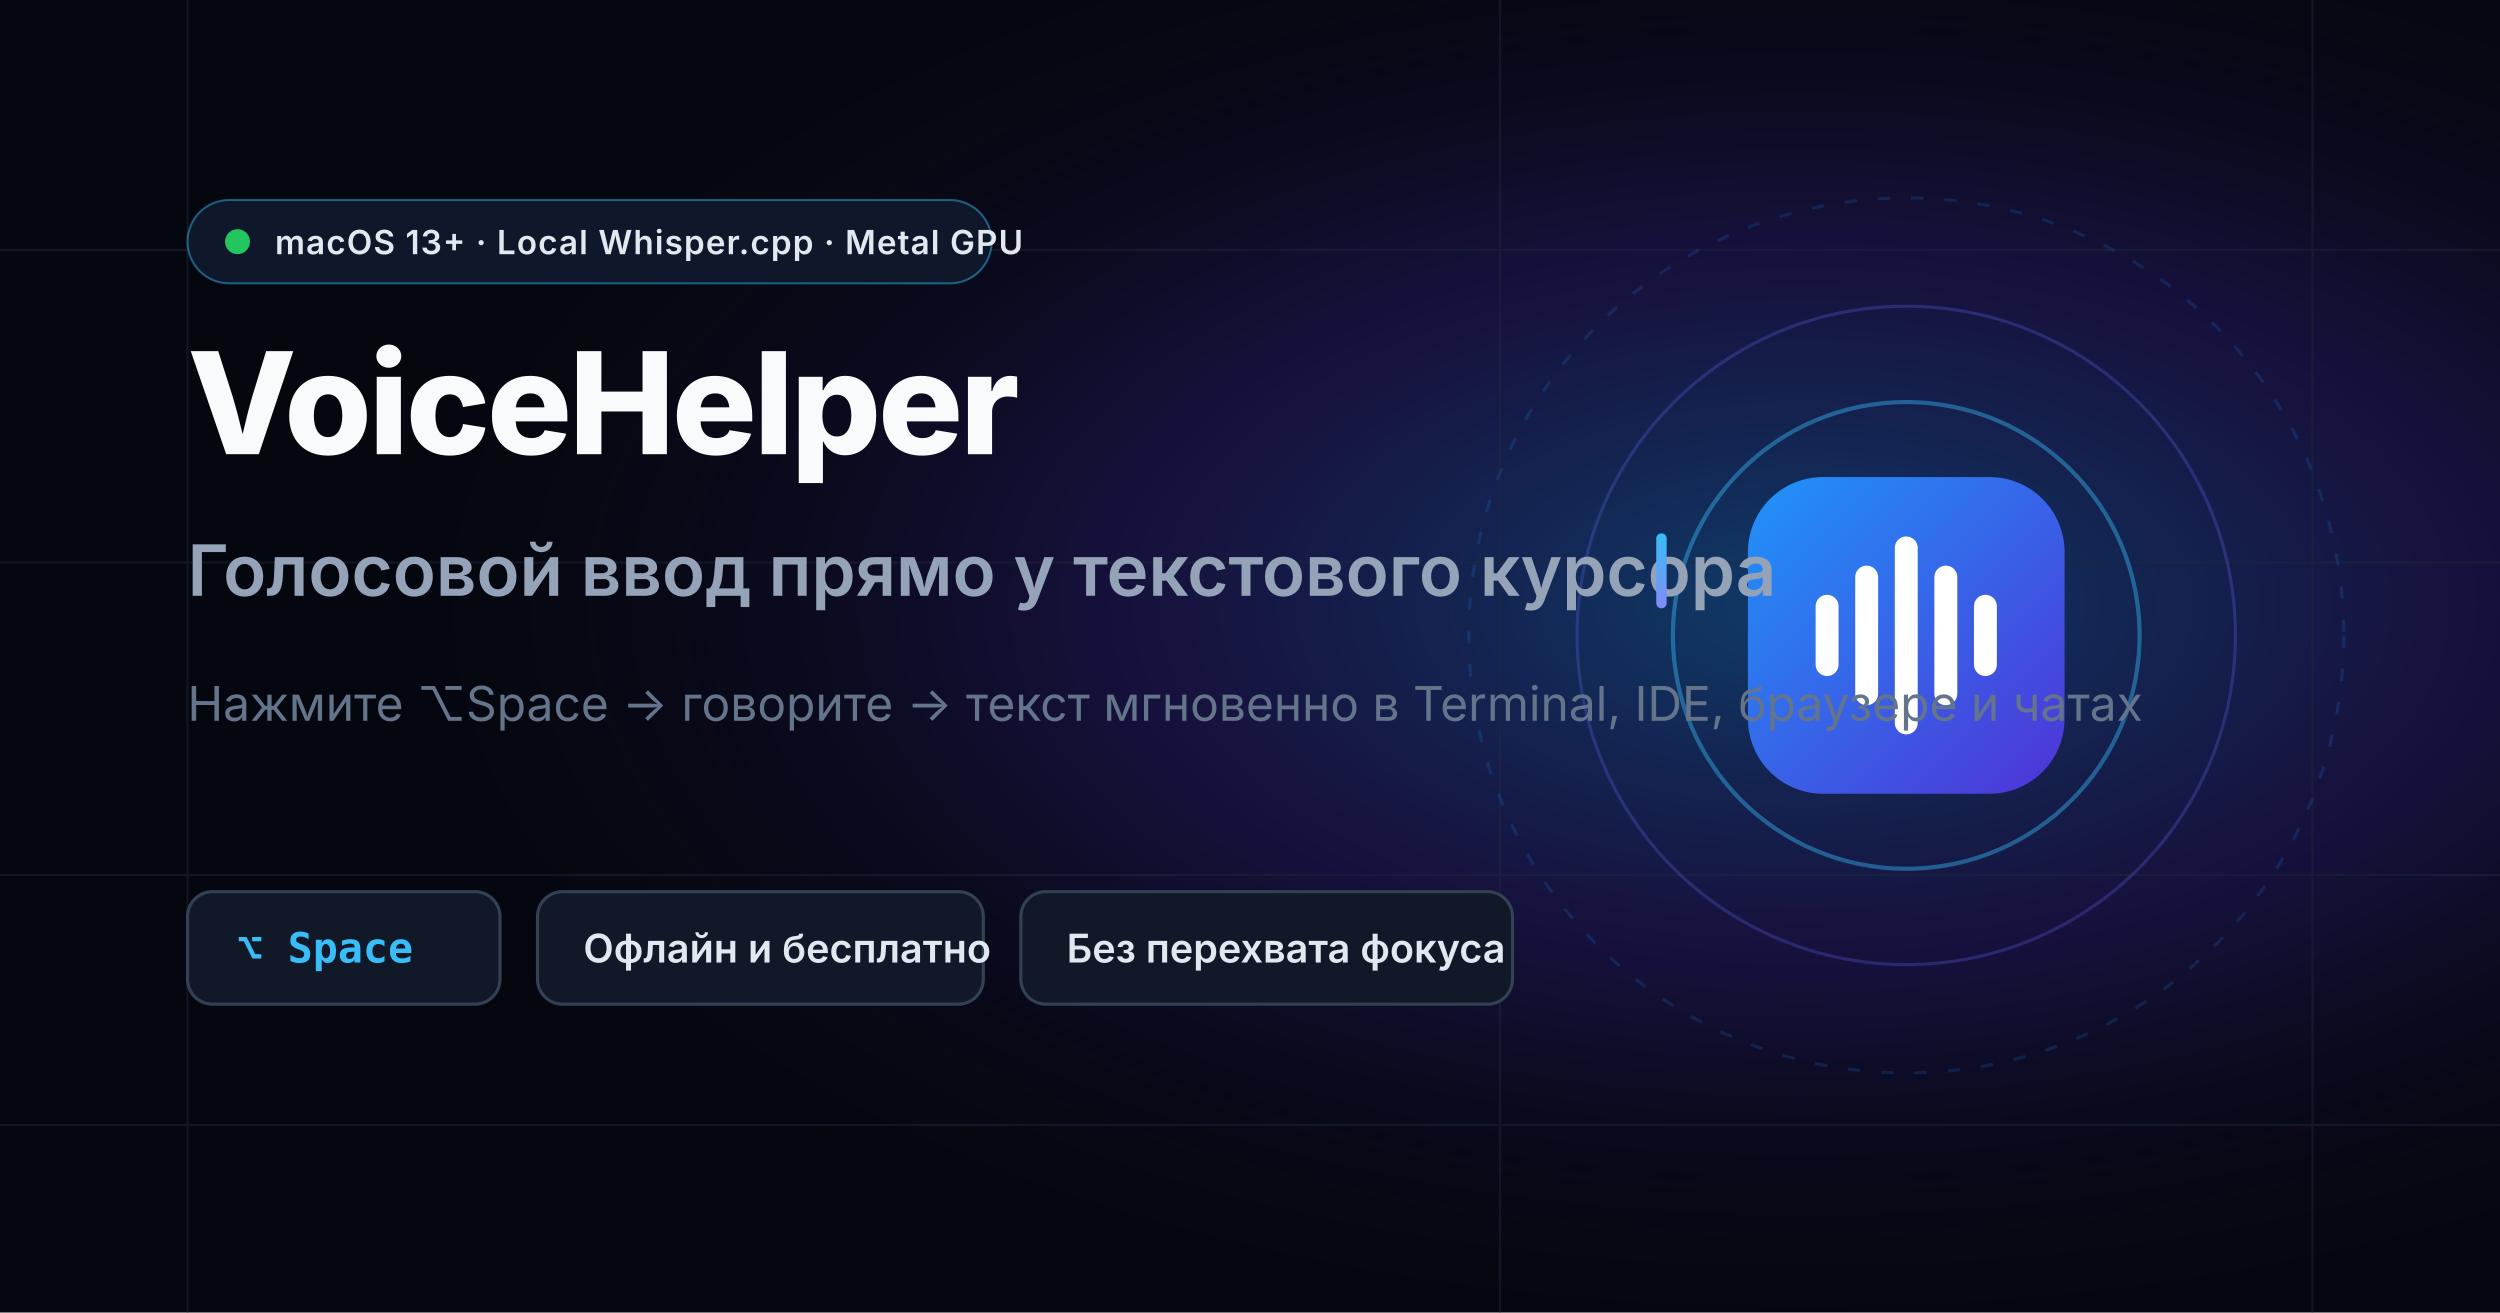
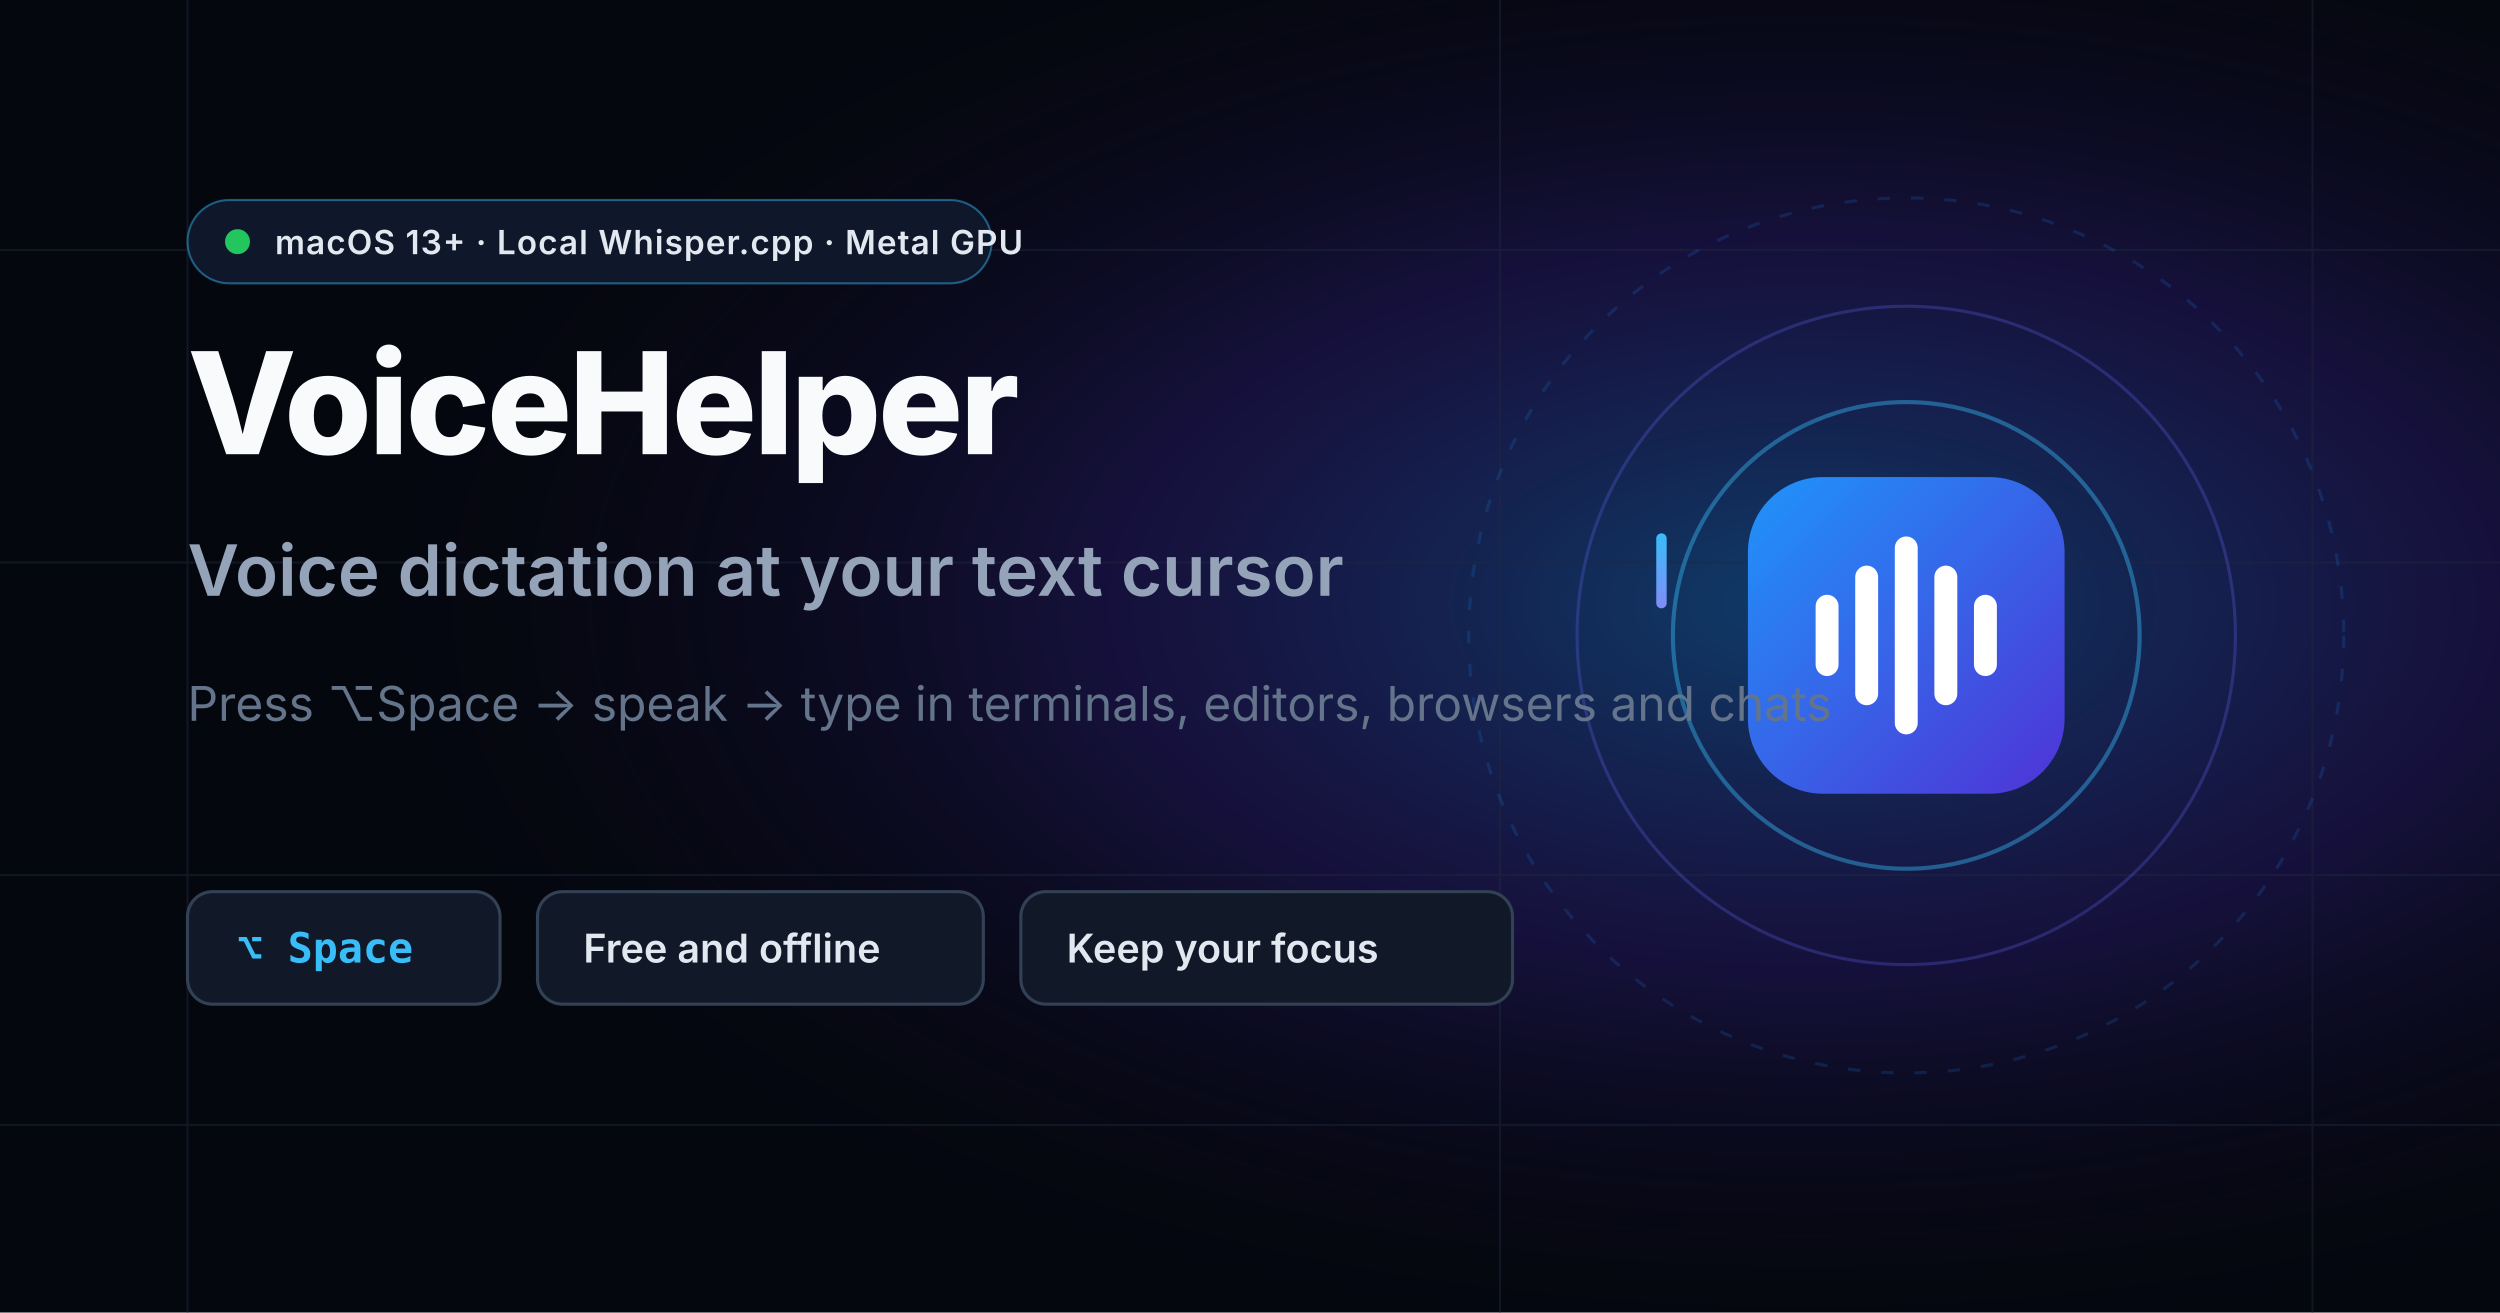
<svg xmlns="http://www.w3.org/2000/svg" viewBox="0 0 1200 630" width="1200" height="630">
  <defs>
    <radialGradient id="bg-glow" cx="72%" cy="46%" r="58%">
      <stop offset="0%" stop-color="#1F94FA" stop-opacity="0.38" />
      <stop offset="48%" stop-color="#4F33D6" stop-opacity="0.22" />
      <stop offset="100%" stop-color="#05070F" stop-opacity="0" />
    </radialGradient>
    <linearGradient id="icon-grad" x1="0%" y1="0%" x2="100%" y2="100%">
      <stop offset="0%" stop-color="#1F94FA" />
      <stop offset="100%" stop-color="#4F33D6" />
    </linearGradient>
    <linearGradient id="caret-grad" x1="0%" y1="0%" x2="0%" y2="100%">
      <stop offset="0%" stop-color="#38BDF8" />
      <stop offset="100%" stop-color="#818CF8" />
    </linearGradient>
  </defs>
  <rect width="1200" height="630" fill="#05070F" />
  <rect width="1200" height="630" fill="url(#bg-glow)" />
  <g stroke="#1E293B" stroke-width="1" opacity="0.45">
    <line x1="0" y1="120" x2="1200" y2="120" />
    <line x1="0" y1="270" x2="1200" y2="270" />
    <line x1="0" y1="420" x2="1200" y2="420" />
    <line x1="0" y1="540" x2="1200" y2="540" />
    <line x1="90" y1="0" x2="90" y2="630" />
    <line x1="720" y1="0" x2="720" y2="630" />
    <line x1="1110" y1="0" x2="1110" y2="630" />
  </g>
  <g transform="translate(915, 305)" fill="none">
    <circle r="210" stroke="#1F94FA" stroke-opacity="0.16" stroke-width="1.5" stroke-dasharray="6 10" />
    <circle r="158" stroke="#6366F1" stroke-opacity="0.28" stroke-width="1.5" />
    <circle r="112" stroke="#38BDF8" stroke-opacity="0.42" stroke-width="2" />
    <rect x="-76" y="-76" width="152" height="152" rx="36" fill="url(#icon-grad)" />
    <g stroke="#ffffff" stroke-width="11" stroke-linecap="round">
      <line x1="-38" y1="-14" x2="-38" y2="14" />
      <line x1="-19" y1="-28" x2="-19" y2="28" />
      <line x1="0" y1="-42" x2="0" y2="42" />
      <line x1="19" y1="-28" x2="19" y2="28" />
      <line x1="38" y1="-14" x2="38" y2="14" />
    </g>
  </g>
  <rect x="90" y="96" width="386" height="40" rx="20" fill="#0F172A" stroke="#38BDF8" stroke-opacity="0.45" />
  <circle cx="114" cy="116" r="6" fill="#22C55E" />
  <text x="132" y="122" fill="#E2E8F0" font-family="-apple-system, BlinkMacSystemFont, 'SF Pro Display', sans-serif" font-size="16" font-weight="600" letter-spacing="0.5">macOS 13+ · Local Whisper.cpp · Metal GPU</text>
  <text x="90" y="218" fill="#F8FAFC" font-family="-apple-system, BlinkMacSystemFont, 'SF Pro Display', sans-serif" font-size="68" font-weight="800" letter-spacing="-1.5">VoiceHelper</text>
-   <text x="90" y="286" fill="#94A3B8" font-family="-apple-system, BlinkMacSystemFont, 'SF Pro Display', sans-serif" font-size="34" font-weight="600">Голосовой ввод прямо у текстового курсора</text>
+   <text x="90" y="286" fill="#94A3B8" font-family="-apple-system, BlinkMacSystemFont, 'SF Pro Display', sans-serif" font-size="34" font-weight="600">Voice dictation at your text cursor</text>
  <rect x="795" y="256" width="5" height="36" rx="2.5" fill="url(#caret-grad)" />
-   <text x="90" y="346" fill="#64748B" font-family="-apple-system, BlinkMacSystemFont, 'SF Pro Text', sans-serif" font-size="23" font-weight="400">Нажмите ⌥Space → говорите → текст мгновенно в Terminal, IDE, браузере и чатах</text>
+   <text x="90" y="346" fill="#64748B" font-family="-apple-system, BlinkMacSystemFont, 'SF Pro Text', sans-serif" font-size="23" font-weight="400">Press ⌥Space → speak → type in terminals, editors, browsers and chats</text>
  <g transform="translate(90, 428)">
    <rect x="0" y="0" width="150" height="54" rx="12" fill="#111827" stroke="#334155" stroke-width="1.5" />
    <text x="24" y="34" fill="#38BDF8" font-family="ui-monospace, SFMono-Regular, Menlo, monospace" font-size="20" font-weight="700">⌥ Space</text>
    <rect x="168" y="0" width="214" height="54" rx="12" fill="#111827" stroke="#334155" stroke-width="1.5" />
-     <text x="190" y="34" fill="#E2E8F0" font-family="-apple-system, BlinkMacSystemFont, sans-serif" font-size="19" font-weight="600">Офлайн и бесплатно</text>
+     <text x="190" y="34" fill="#E2E8F0" font-family="-apple-system, BlinkMacSystemFont, sans-serif" font-size="19" font-weight="600">Free and offline</text>
    <rect x="400" y="0" width="236" height="54" rx="12" fill="#111827" stroke="#334155" stroke-width="1.5" />
-     <text x="422" y="34" fill="#E2E8F0" font-family="-apple-system, BlinkMacSystemFont, sans-serif" font-size="19" font-weight="600">Без перехвата фокуса</text>
+     <text x="422" y="34" fill="#E2E8F0" font-family="-apple-system, BlinkMacSystemFont, sans-serif" font-size="19" font-weight="600">Keep your focus</text>
  </g>
</svg>
